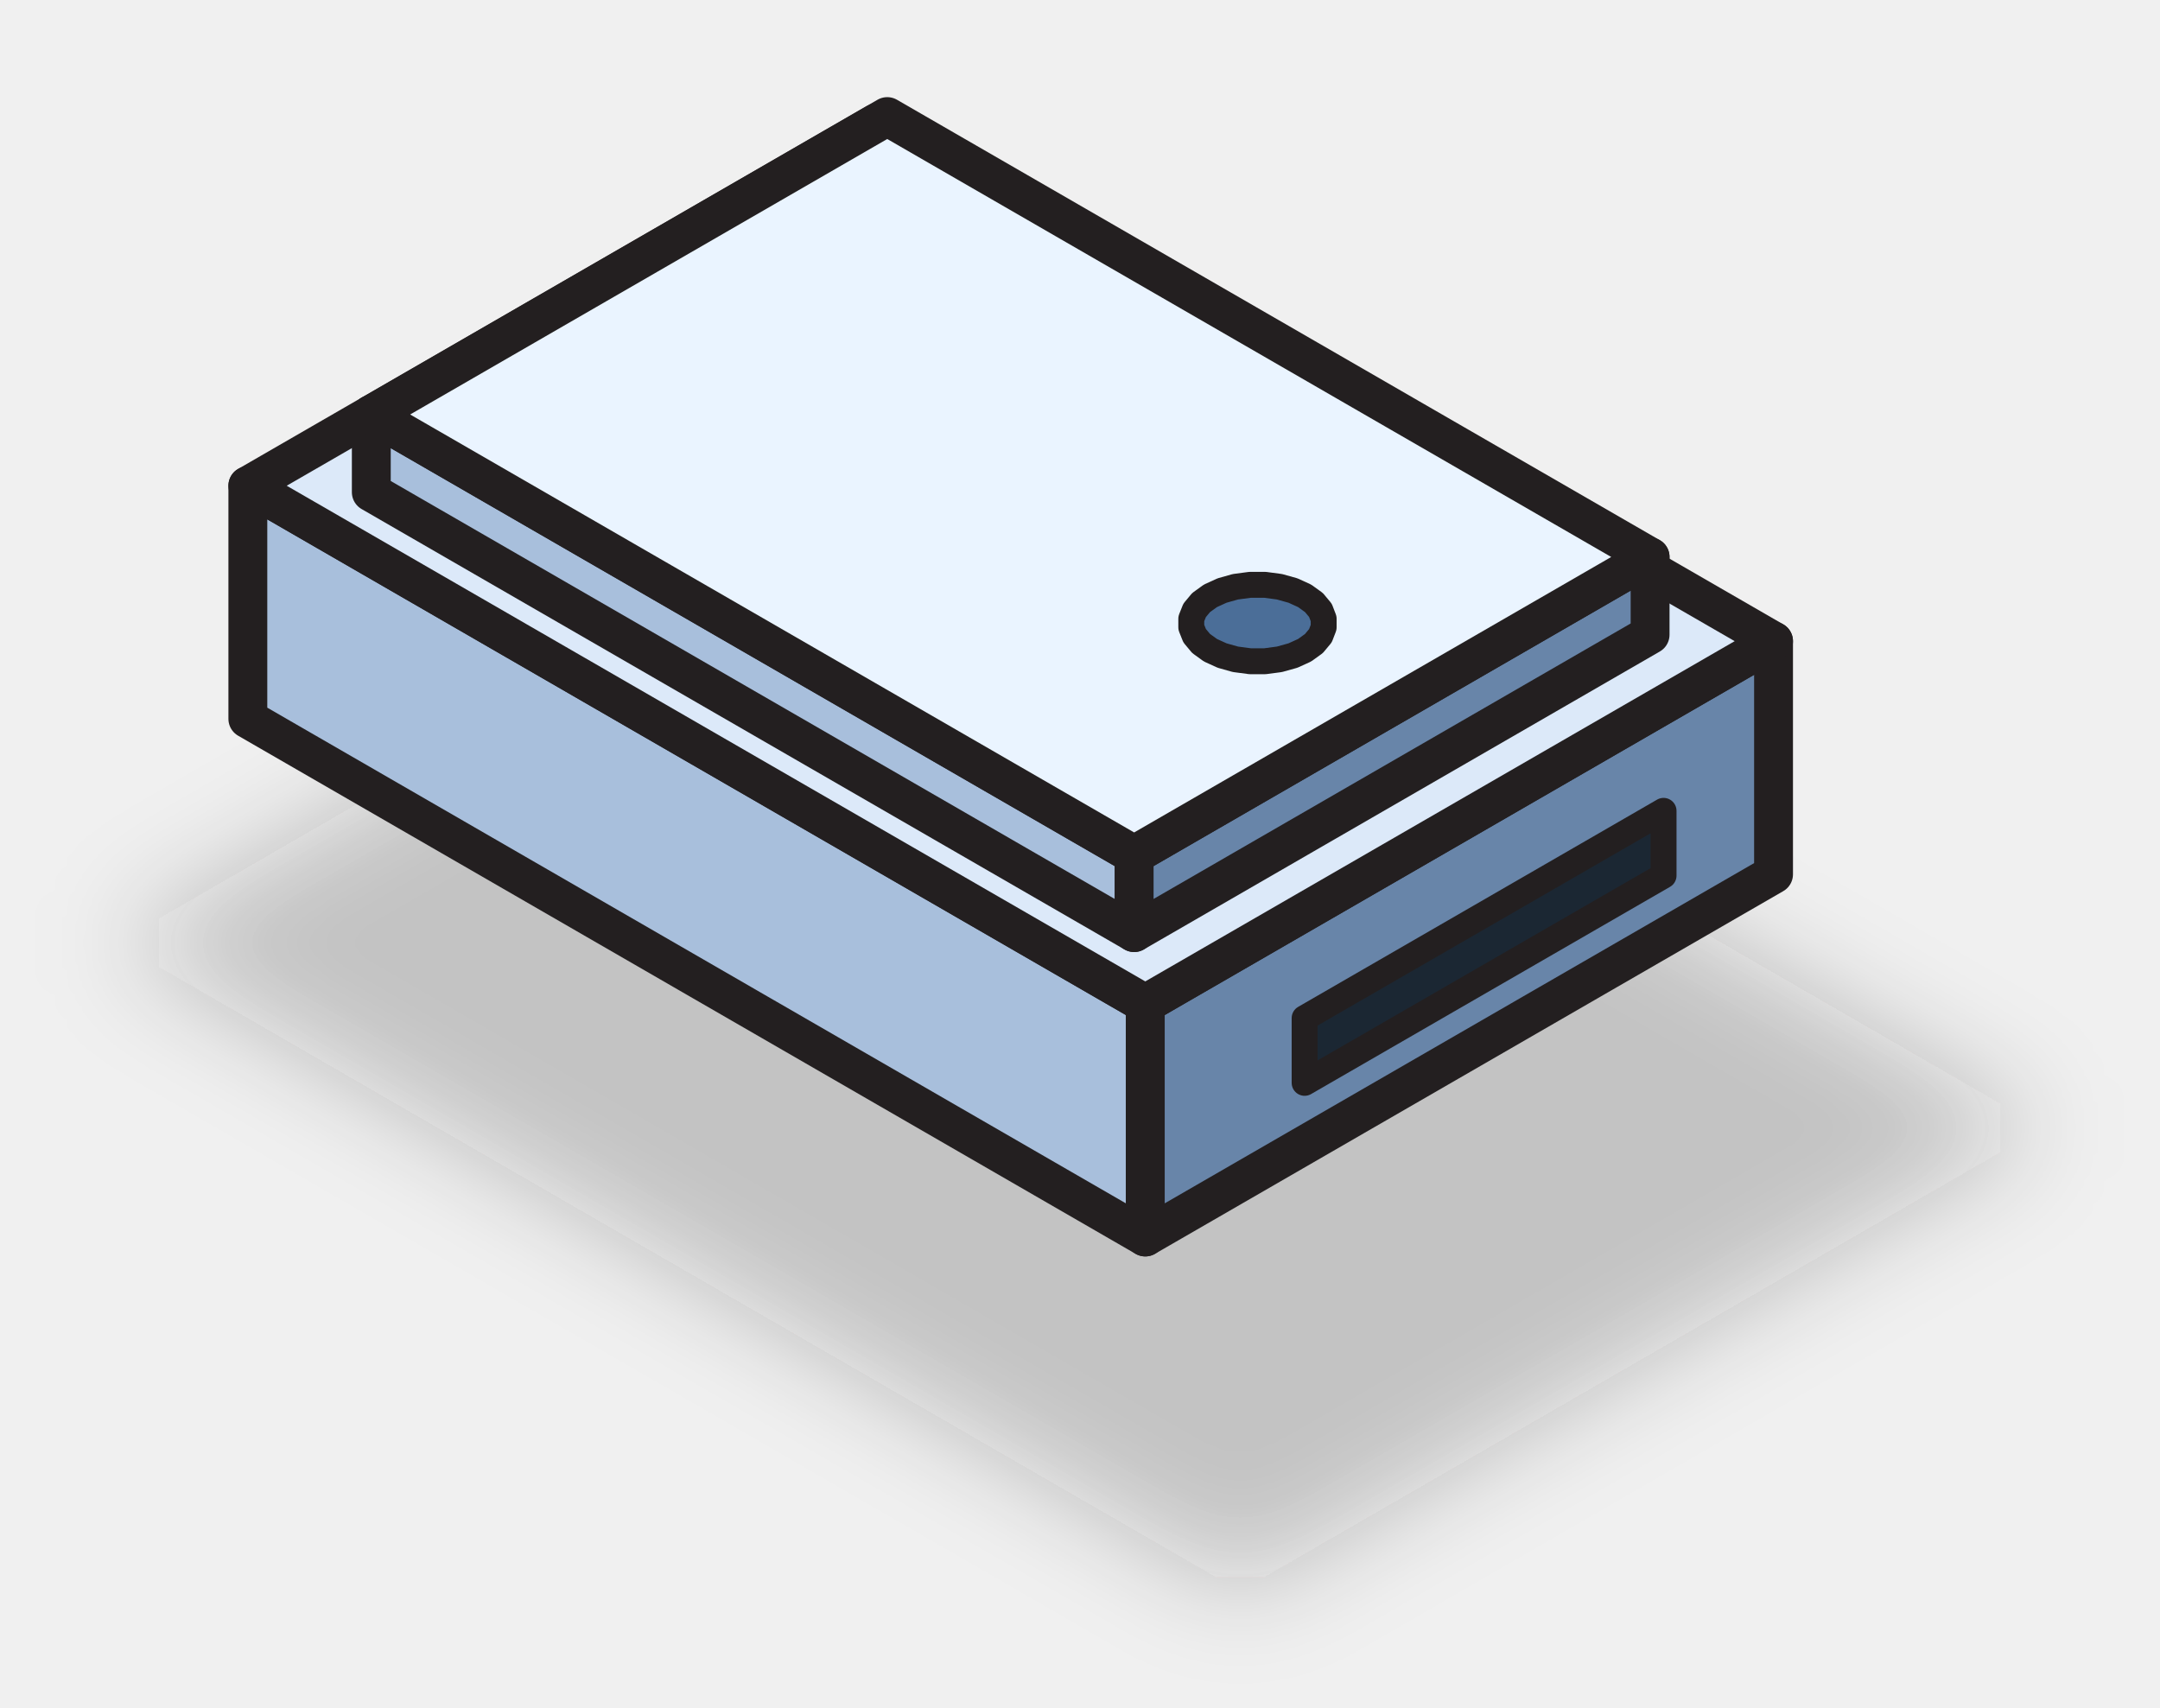
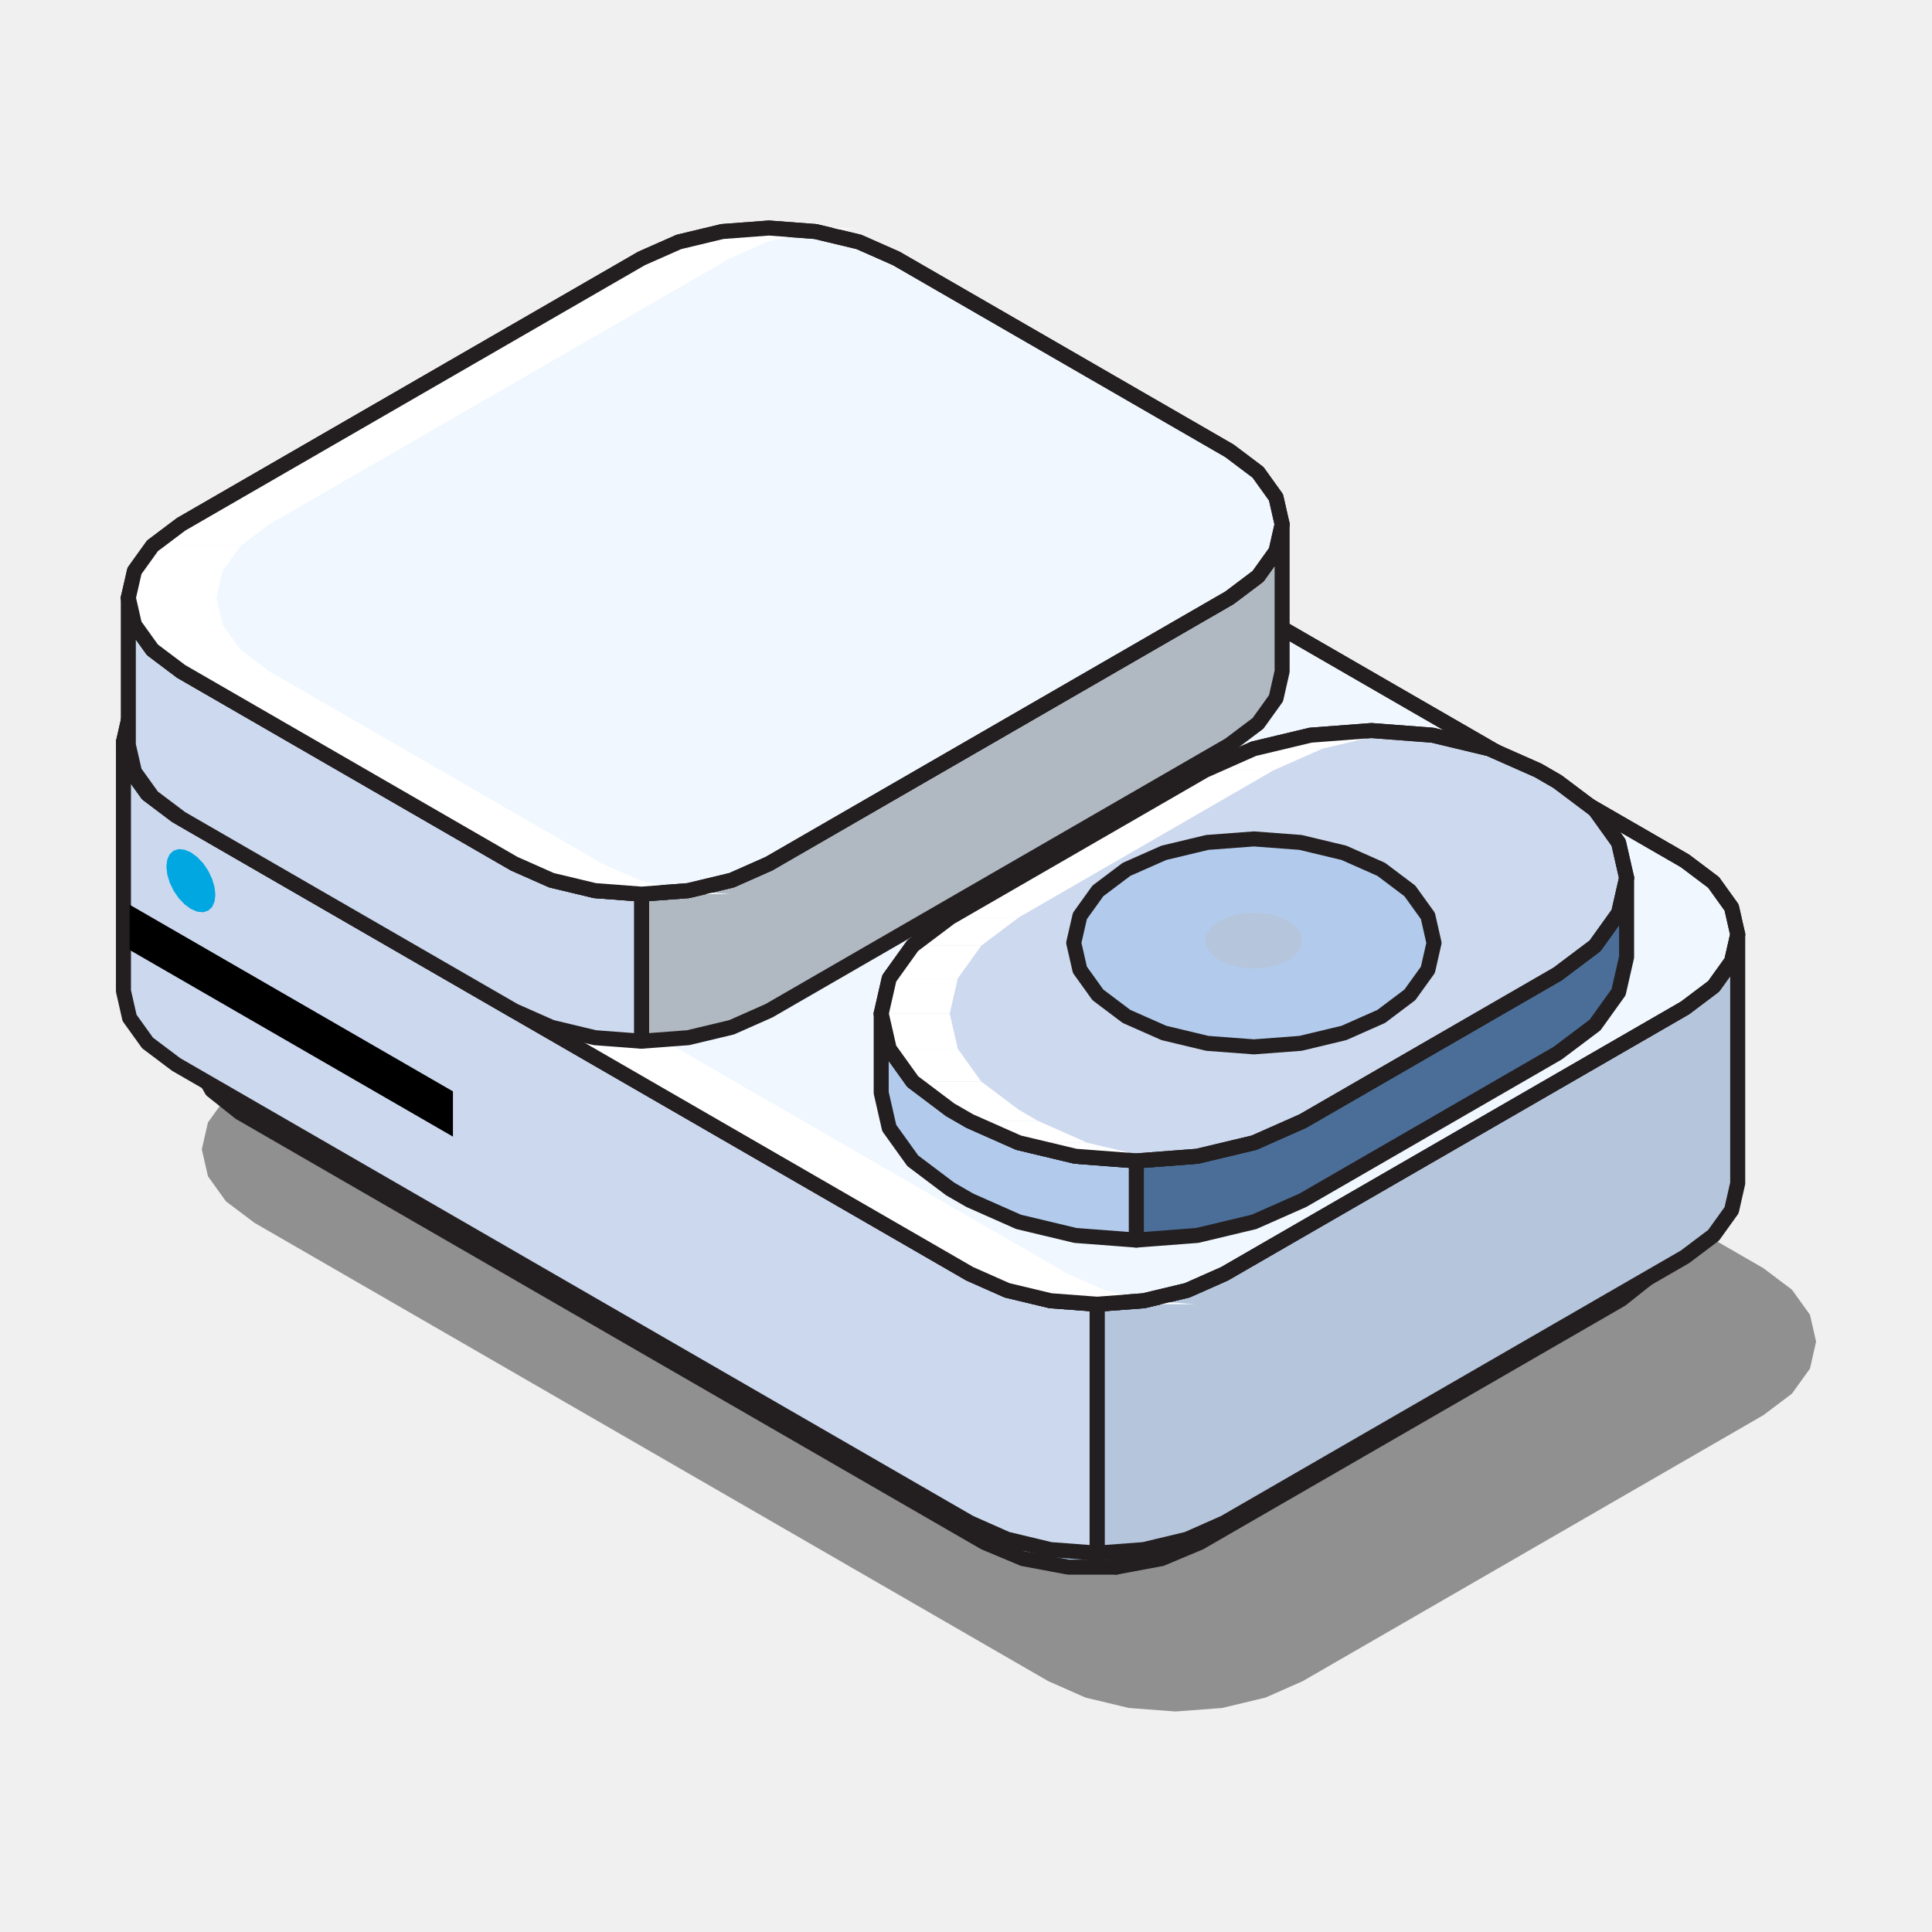
- <svg xmlns="http://www.w3.org/2000/svg" viewBox="-78.0 -61.5 166.7 131.8" width="167" height="132">
-   <defs>
-     <filter id="soft" x="-30%" y="-30%" width="160%" height="160%">
-       <feGaussianBlur stdDeviation="4" />
-     </filter>
-   </defs>
-   <g filter="url(#soft)">
-     <polygon points="-7.07,-24.48 79.65,25.58 17.71,61.34 -69.00,11.28" fill="#231F20" opacity="0.22" />
+ <svg xmlns="http://www.w3.org/2000/svg" viewBox="-2.14 7.86 514.28 514.28" width="514.28" height="514.28">
+   <g transform="translate(245.57,312.30) scale(1.5057)">
+     <polygon points="65.82,95.00 59.22,97.92 51.54,99.76 43.30,100.38 35.06,99.76 27.38,97.92 20.78,95.00 -119.51,14.00 -124.57,10.19 -127.75,5.76 -128.84,1.00 -127.75,-3.76 -124.57,-8.19 -119.51,-12.00 -38.11,-59.00 -31.51,-61.92 -23.83,-63.76 -15.59,-64.38 -7.35,-63.76 0.33,-61.92 6.93,-59.00 147.22,22.00 152.28,25.81 155.47,30.24 156.55,35.00 155.47,39.76 152.28,44.19 147.22,48.00" fill="#000000" opacity="0.4" />
+     <polygon points="129.67,8.93 127.06,13.56 122.11,17.50 47.63,60.50 40.81,63.36 32.79,64.86 32.79,74.86 40.81,73.36 47.63,70.50 122.11,27.50 127.06,23.56 129.67,18.93" fill="#4B6E98" stroke="#231F20" stroke-width="2.657" stroke-linejoin="round" stroke-miterlimit="10" />
+     <polygon points="32.79,64.86 24.36,64.86 16.35,63.36 9.53,60.50 -122.11,-15.50 -127.06,-19.44 -129.67,-24.07 -129.67,-14.07 -127.06,-9.44 -122.11,-5.50 9.53,70.50 16.35,73.36 24.36,74.86 32.79,74.86" fill="#B2CBED" stroke="#231F20" stroke-width="2.657" stroke-linejoin="round" stroke-miterlimit="10" />
+     <polygon points="47.63,60.50 40.81,63.36 32.79,64.86 24.36,64.86 16.35,63.36 9.53,60.50 -122.11,-15.50 -127.06,-19.44 -129.67,-24.07 -129.67,-28.93 -127.06,-33.56 -122.11,-37.50 -47.63,-80.50 -40.81,-83.36 -32.79,-84.86 -24.36,-84.86 -16.35,-83.36 -9.53,-80.50 122.11,-4.50 127.06,-0.56 129.67,4.07 129.67,8.93 127.06,13.56 122.11,17.50" fill="#B2CBED" stroke="#231F20" stroke-width="2.657" stroke-linejoin="round" stroke-miterlimit="10" />
+     <polygon points="142.69,-37.00 141.61,-32.24 138.43,-27.81 133.37,-24.00 51.96,23.00 45.37,25.92 37.69,27.76 29.44,28.38 29.44,72.38 37.69,71.76 45.37,69.92 51.96,67.00 133.37,20.00 138.43,16.19 141.61,11.76 142.69,7.00" fill="#B5C5DC" stroke="#231F20" stroke-width="2.657" stroke-linejoin="round" stroke-miterlimit="10" />
+     <polygon points="29.44,28.38 21.20,27.76 13.52,25.92 6.93,23.00 -133.37,-58.00 -138.43,-61.81 -141.61,-66.24 -142.69,-71.00 -142.69,-27.00 -141.61,-22.24 -138.43,-17.81 -133.37,-14.00 6.93,67.00 13.52,69.92 21.20,71.76 29.44,72.38" fill="#CCD8EE" stroke="#231F20" stroke-width="2.657" stroke-linejoin="round" stroke-miterlimit="10" />
+     <polygon points="51.96,23.00 45.37,25.92 37.69,27.76 29.44,28.38 21.20,27.76 13.52,25.92 6.93,23.00 -133.37,-58.00 -138.43,-61.81 -141.61,-66.24 -142.69,-71.00 -141.61,-75.76 -138.43,-80.19 -133.37,-84.00 -51.96,-131.00 -45.37,-133.92 -37.69,-135.76 -29.44,-136.38 -21.20,-135.76 -13.52,-133.92 -6.93,-131.00 133.37,-50.00 138.43,-46.19 141.61,-41.76 142.69,-37.00 141.61,-32.24 138.43,-27.81 133.37,-24.00" fill="#F0F7FF" stroke="#231F20" stroke-width="2.657" stroke-linejoin="round" stroke-miterlimit="10" />
+     <polygon points="29.44,28.38 21.20,27.76 38.52,27.76 46.77,28.38" fill="#FFFFFF" />
+     <polygon points="21.20,27.76 13.52,25.92 30.84,25.92 38.52,27.76" fill="#FFFFFF" />
+     <polygon points="13.52,25.92 6.93,23.00 24.25,23.00 30.84,25.92" fill="#FFFFFF" />
+     <polygon points="6.93,23.00 -133.37,-58.00 -116.05,-58.00 24.25,23.00" fill="#FFFFFF" />
+     <polygon points="-133.37,-58.00 -138.43,-61.81 -121.11,-61.81 -116.05,-58.00" fill="#FFFFFF" />
+     <polygon points="-138.43,-61.81 -141.61,-66.24 -124.29,-66.24 -121.11,-61.81" fill="#FFFFFF" />
+     <polygon points="-141.61,-66.24 -142.69,-71.00 -125.37,-71.00 -124.29,-66.24" fill="#FFFFFF" />
+     <polygon points="-142.69,-71.00 -141.61,-75.76 -124.29,-75.76 -125.37,-71.00" fill="#FFFFFF" />
+     <polygon points="-141.61,-75.76 -138.43,-80.19 -121.11,-80.19 -124.29,-75.76" fill="#FFFFFF" />
+     <polygon points="-138.43,-80.19 -133.37,-84.00 -116.05,-84.00 -121.11,-80.19" fill="#FFFFFF" />
+     <polygon points="-133.37,-84.00 -51.96,-131.00 -34.64,-131.00 -116.05,-84.00" fill="#FFFFFF" />
+     <polygon points="-51.96,-131.00 -45.37,-133.92 -28.05,-133.92 -34.64,-131.00" fill="#FFFFFF" />
+     <polygon points="-45.37,-133.92 -37.69,-135.76 -20.37,-135.76 -28.05,-133.92" fill="#FFFFFF" />
+     <polygon points="-37.69,-135.76 -29.44,-136.38 -12.12,-136.38 -20.37,-135.76" fill="#FFFFFF" />
+     <polygon points="51.96,23.00 45.37,25.92 37.69,27.76 29.44,28.38 21.20,27.76 13.52,25.92 6.93,23.00 -133.37,-58.00 -138.43,-61.81 -141.61,-66.24 -142.69,-71.00 -141.61,-75.76 -138.43,-80.19 -133.37,-84.00 -51.96,-131.00 -45.37,-133.92 -37.69,-135.76 -29.44,-136.38 -21.20,-135.76 -13.52,-133.92 -6.93,-131.00 133.37,-50.00 138.43,-46.19 141.61,-41.76 142.69,-37.00 141.61,-32.24 138.43,-27.81 133.37,-24.00" fill="none" stroke="#231F20" stroke-width="2.657" stroke-linejoin="round" stroke-miterlimit="10" />
+     <polygon points="62.15,-109.50 61.07,-104.74 57.89,-100.31 52.83,-96.50 -28.58,-49.50 -35.17,-46.58 -42.85,-44.74 -51.10,-44.12 -51.10,-18.12 -42.85,-18.74 -35.17,-20.58 -28.58,-23.50 52.83,-70.50 57.89,-74.31 61.07,-78.74 62.15,-83.50" fill="#B0B9C2" stroke="#231F20" stroke-width="2.657" stroke-linejoin="round" stroke-miterlimit="10" />
+     <polygon points="-51.10,-44.12 -59.34,-44.74 -67.02,-46.58 -73.61,-49.50 -132.50,-83.50 -137.56,-87.31 -140.74,-91.74 -141.83,-96.50 -141.83,-70.50 -140.74,-65.74 -137.56,-61.31 -132.50,-57.50 -73.61,-23.50 -67.02,-20.58 -59.34,-18.74 -51.10,-18.12" fill="#CDD9EE" stroke="#231F20" stroke-width="2.657" stroke-linejoin="round" stroke-miterlimit="10" />
+     <polygon points="-28.58,-49.50 -35.17,-46.58 -42.85,-44.74 -51.10,-44.12 -59.34,-44.74 -67.02,-46.58 -73.61,-49.50 -132.50,-83.50 -137.56,-87.31 -140.74,-91.74 -141.83,-96.50 -140.74,-101.26 -137.56,-105.69 -132.50,-109.50 -51.10,-156.50 -44.50,-159.42 -36.82,-161.26 -28.58,-161.88 -20.34,-161.26 -12.66,-159.42 -6.06,-156.50 52.83,-122.50 57.89,-118.69 61.07,-114.26 62.15,-109.50 61.07,-104.74 57.89,-100.31 52.83,-96.50" fill="#F0F7FF" stroke="#231F20" stroke-width="2.657" stroke-linejoin="round" stroke-miterlimit="10" />
+     <polygon points="-51.10,-44.12 -59.34,-44.74 -43.75,-44.74 -35.51,-44.12" fill="#FFFFFF" />
+     <polygon points="-59.34,-44.74 -67.02,-46.58 -51.43,-46.58 -43.75,-44.74" fill="#FFFFFF" />
+     <polygon points="-67.02,-46.58 -73.61,-49.50 -58.02,-49.50 -51.43,-46.58" fill="#FFFFFF" />
+     <polygon points="-73.61,-49.50 -132.50,-83.50 -116.91,-83.50 -58.02,-49.50" fill="#FFFFFF" />
+     <polygon points="-132.50,-83.50 -137.56,-87.31 -121.97,-87.31 -116.91,-83.50" fill="#FFFFFF" />
+     <polygon points="-137.56,-87.31 -140.74,-91.74 -125.16,-91.74 -121.97,-87.31" fill="#FFFFFF" />
+     <polygon points="-140.74,-91.74 -141.83,-96.50 -126.24,-96.50 -125.16,-91.74" fill="#FFFFFF" />
+     <polygon points="-141.83,-96.50 -140.74,-101.26 -125.16,-101.26 -126.24,-96.50" fill="#FFFFFF" />
+     <polygon points="-140.74,-101.26 -137.56,-105.69 -121.97,-105.69 -125.16,-101.26" fill="#FFFFFF" />
+     <polygon points="-137.56,-105.69 -132.50,-109.50 -116.91,-109.50 -121.97,-105.69" fill="#FFFFFF" />
+     <polygon points="-132.50,-109.50 -51.10,-156.50 -35.51,-156.50 -116.91,-109.50" fill="#FFFFFF" />
+     <polygon points="-51.10,-156.50 -44.50,-159.42 -28.91,-159.42 -35.51,-156.50" fill="#FFFFFF" />
+     <polygon points="-44.50,-159.42 -36.82,-161.26 -21.23,-161.26 -28.91,-159.42" fill="#FFFFFF" />
+     <polygon points="-36.82,-161.26 -28.58,-161.88 -12.99,-161.88 -21.23,-161.26" fill="#FFFFFF" />
+     <polygon points="-28.58,-49.50 -35.17,-46.58 -42.85,-44.74 -51.10,-44.12 -59.34,-44.74 -67.02,-46.58 -73.61,-49.50 -132.50,-83.50 -137.56,-87.31 -140.74,-91.74 -141.83,-96.50 -140.74,-101.26 -137.56,-105.69 -132.50,-109.50 -51.10,-156.50 -44.50,-159.42 -36.82,-161.26 -28.58,-161.88 -20.34,-161.26 -12.66,-159.42 -6.06,-156.50 52.83,-122.50 57.89,-118.69 61.07,-114.26 62.15,-109.50 61.07,-104.74 57.89,-100.31 52.83,-96.50" fill="none" stroke="#231F20" stroke-width="2.657" stroke-linejoin="round" stroke-miterlimit="10" />
+     <polygon points="123.05,-47.00 121.63,-40.78 117.47,-34.98 110.85,-30.00 65.82,-4.00 57.19,-0.18 47.15,2.22 36.37,3.04 36.37,17.04 47.15,16.22 57.19,13.82 65.82,10.00 110.85,-16.00 117.47,-20.98 121.63,-26.78 123.05,-33.00" fill="#4B6E98" stroke="#231F20" stroke-width="2.657" stroke-linejoin="round" stroke-miterlimit="10" />
+     <polygon points="36.37,3.04 25.60,2.22 15.55,-0.18 6.93,-4.00 3.46,-6.00 -3.15,-10.98 -7.31,-16.78 -8.73,-23.00 -8.73,-9.00 -7.31,-2.78 -3.15,3.02 3.46,8.00 6.93,10.00 15.55,13.82 25.60,16.22 36.37,17.04" fill="#B2CBED" stroke="#231F20" stroke-width="2.657" stroke-linejoin="round" stroke-miterlimit="10" />
+     <polygon points="65.82,-4.00 57.19,-0.18 47.15,2.22 36.37,3.04 25.60,2.22 15.55,-0.18 6.93,-4.00 3.46,-6.00 -3.15,-10.98 -7.31,-16.78 -8.73,-23.00 -7.31,-29.22 -3.15,-35.02 3.46,-40.00 48.50,-66.00 57.12,-69.82 67.16,-72.22 77.94,-73.04 88.72,-72.22 98.76,-69.82 107.39,-66.00 110.85,-64.00 117.47,-59.02 121.63,-53.22 123.05,-47.00 121.63,-40.78 117.47,-34.98 110.85,-30.00" fill="#CDD9EE" stroke="#231F20" stroke-width="2.657" stroke-linejoin="round" stroke-miterlimit="10" />
+     <polygon points="36.37,3.04 25.60,2.22 37.72,2.22 48.50,3.04" fill="#FFFFFF" />
+     <polygon points="25.60,2.22 15.55,-0.18 27.68,-0.18 37.72,2.22" fill="#FFFFFF" />
+     <polygon points="15.55,-0.18 6.93,-4.00 19.05,-4.00 27.68,-0.18" fill="#FFFFFF" />
+     <polygon points="6.93,-4.00 3.46,-6.00 15.59,-6.00 19.05,-4.00" fill="#FFFFFF" />
+     <polygon points="3.46,-6.00 -3.15,-10.98 8.97,-10.98 15.59,-6.00" fill="#FFFFFF" />
+     <polygon points="-3.15,-10.98 -7.31,-16.78 4.81,-16.78 8.97,-10.98" fill="#FFFFFF" />
+     <polygon points="-7.31,-16.78 -8.73,-23.00 3.39,-23.00 4.81,-16.78" fill="#FFFFFF" />
+     <polygon points="-8.73,-23.00 -7.31,-29.22 4.81,-29.22 3.39,-23.00" fill="#FFFFFF" />
+     <polygon points="-7.31,-29.22 -3.15,-35.02 8.97,-35.02 4.81,-29.22" fill="#FFFFFF" />
+     <polygon points="-3.15,-35.02 3.46,-40.00 15.59,-40.00 8.97,-35.02" fill="#FFFFFF" />
+     <polygon points="3.46,-40.00 48.50,-66.00 60.62,-66.00 15.59,-40.00" fill="#FFFFFF" />
+     <polygon points="48.50,-66.00 57.12,-69.82 69.25,-69.82 60.62,-66.00" fill="#FFFFFF" />
+     <polygon points="57.12,-69.82 67.16,-72.22 79.29,-72.22 69.25,-69.82" fill="#FFFFFF" />
+     <polygon points="67.16,-72.22 77.94,-73.04 90.07,-73.04 79.29,-72.22" fill="#FFFFFF" />
+     <polygon points="65.82,-4.00 57.19,-0.18 47.15,2.22 36.37,3.04 25.60,2.22 15.55,-0.18 6.93,-4.00 3.46,-6.00 -3.15,-10.98 -7.31,-16.78 -8.73,-23.00 -7.31,-29.22 -3.15,-35.02 3.46,-40.00 48.50,-66.00 57.12,-69.82 67.16,-72.22 77.94,-73.04 88.72,-72.22 98.76,-69.82 107.39,-66.00 110.85,-64.00 117.47,-59.02 121.63,-53.22 123.05,-47.00 121.63,-40.78 117.47,-34.98 110.85,-30.00" fill="none" stroke="#231F20" stroke-width="2.657" stroke-linejoin="round" stroke-miterlimit="10" />
+     <polygon points="79.67,-22.50 73.08,-19.58 65.40,-17.74 57.16,-17.12 48.92,-17.74 41.24,-19.58 34.64,-22.50 29.58,-26.31 26.40,-30.74 25.31,-35.50 26.40,-40.26 29.58,-44.69 34.64,-48.50 41.24,-51.42 48.92,-53.26 57.16,-53.88 65.40,-53.26 73.08,-51.42 79.67,-48.50 84.73,-44.69 87.92,-40.26 89.00,-35.50 87.92,-30.74 84.73,-26.31" fill="#B2CBED" stroke="#231F20" stroke-width="2.657" stroke-linejoin="round" stroke-miterlimit="10" />
+     <polygon points="63.22,-32.40 61.44,-31.61 59.38,-31.12 57.16,-30.95 54.94,-31.12 52.87,-31.61 51.10,-32.40 49.73,-33.43 48.88,-34.62 48.58,-35.90 48.88,-37.18 49.73,-38.37 51.10,-39.40 52.87,-40.19 54.94,-40.68 57.16,-40.85 59.38,-40.68 61.44,-40.19 63.22,-39.40 64.58,-38.37 65.44,-37.18 65.73,-35.90 65.44,-34.62 64.58,-33.43" fill="#B5C5DC" />
+     <polygon points="-141.60,-34.25 -84.44,-1.25 -84.44,-9.25 -141.60,-42.25" fill="#000000" />
+     <polygon points="-126.44,-44.00 -126.59,-45.38 -127.02,-46.83 -127.71,-48.27 -128.60,-49.58 -129.65,-50.68 -130.77,-51.50 -131.89,-51.98 -132.93,-52.08 -133.83,-51.80 -134.52,-51.17 -134.95,-50.21 -135.10,-49.00 -134.95,-47.62 -134.52,-46.17 -133.83,-44.73 -132.93,-43.42 -131.89,-42.32 -130.77,-41.50 -129.65,-41.02 -128.60,-40.92 -127.71,-41.20 -127.02,-41.83 -126.59,-42.79" fill="#00A7E1" />
  </g>
-   <polygon points="-58.89,-6.00 10.39,34.00 10.39,16.00 -58.89,-24.00" fill="#A8BFDC" stroke="#231F20" stroke-width="3.0" stroke-linejoin="round" />
-   <polygon points="58.89,6.00 10.39,34.00 10.39,16.00 58.89,-12.00" fill="#6885A9" stroke="#231F20" stroke-width="3.0" stroke-linejoin="round" />
-   <polygon points="-10.39,-52.00 58.89,-12.00 10.39,16.00 -58.89,-24.00" fill="#DCE9F9" stroke="#231F20" stroke-width="3.0" stroke-linejoin="round" />
-   <polygon points="-49.36,-23.50 9.53,10.50 9.53,4.50 -49.36,-29.50" fill="#A8BFDC" stroke="#231F20" stroke-width="3.0" stroke-linejoin="round" />
-   <polygon points="49.36,-12.50 9.53,10.50 9.53,4.50 49.36,-18.50" fill="#6885A9" stroke="#231F20" stroke-width="3.0" stroke-linejoin="round" />
-   <polygon points="-9.53,-52.50 49.36,-18.50 9.53,4.50 -49.36,-29.50" fill="#EAF4FF" stroke="#231F20" stroke-width="3.0" stroke-linejoin="round" />
-   <polygon points="22.69,-11.30 21.79,-10.89 20.75,-10.60 19.63,-10.45 18.48,-10.45 17.35,-10.60 16.32,-10.89 15.42,-11.30 14.70,-11.82 14.20,-12.42 13.94,-13.07 13.94,-13.73 14.20,-14.38 14.70,-14.98 15.42,-15.50 16.32,-15.91 17.35,-16.20 18.48,-16.35 19.63,-16.35 20.75,-16.20 21.79,-15.91 22.69,-15.50 23.41,-14.98 23.91,-14.38 24.16,-13.73 24.16,-13.07 23.91,-12.42 23.41,-11.82" fill="#4B6E98" stroke="#231F20" stroke-width="2.0" stroke-linejoin="round" />
-   <polygon points="50.40,6.10 22.69,22.10 22.69,17.10 50.40,1.10" fill="#1B2733" stroke="#231F20" stroke-width="2.0" stroke-linejoin="round" />
</svg>
